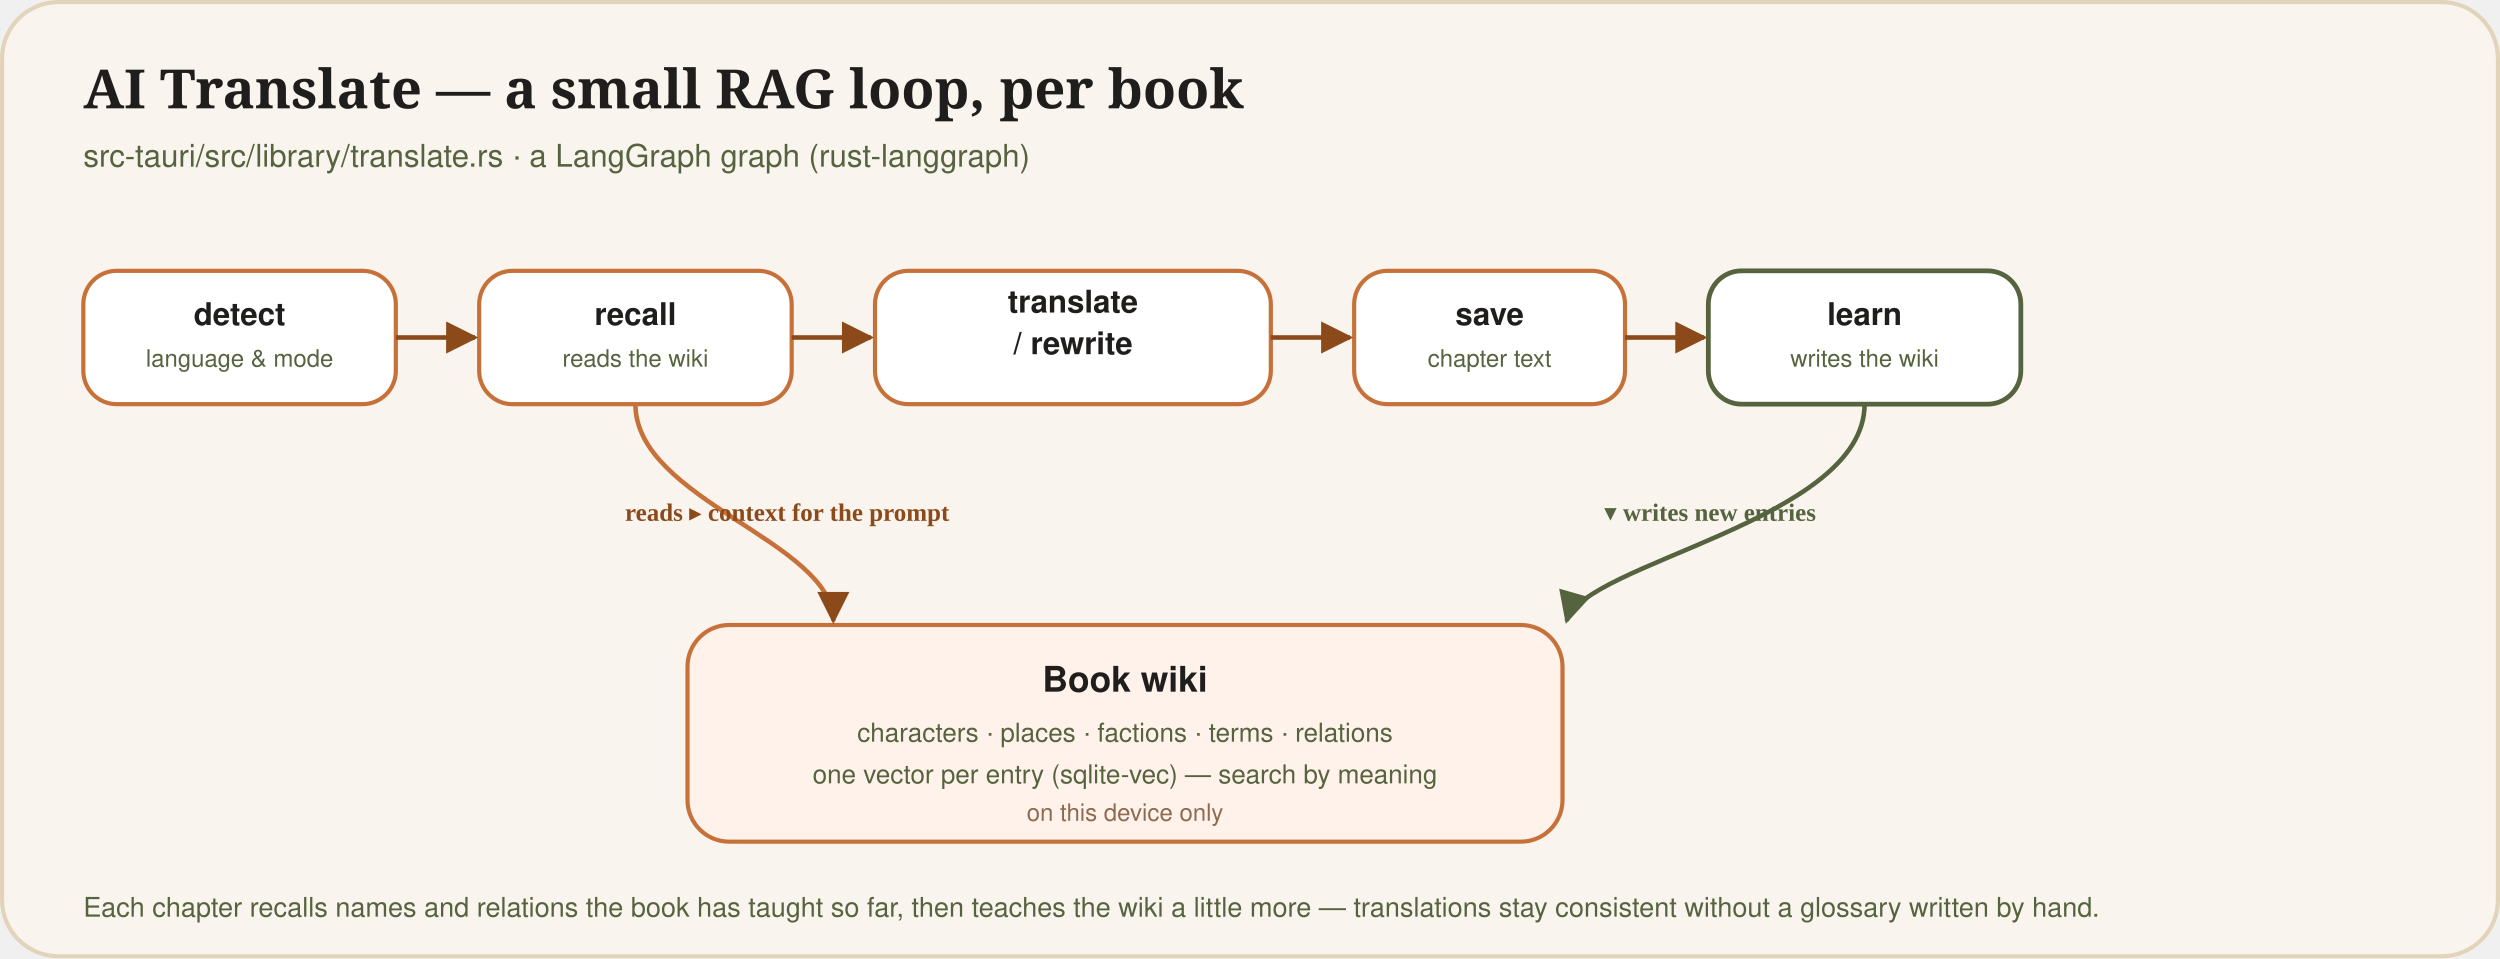
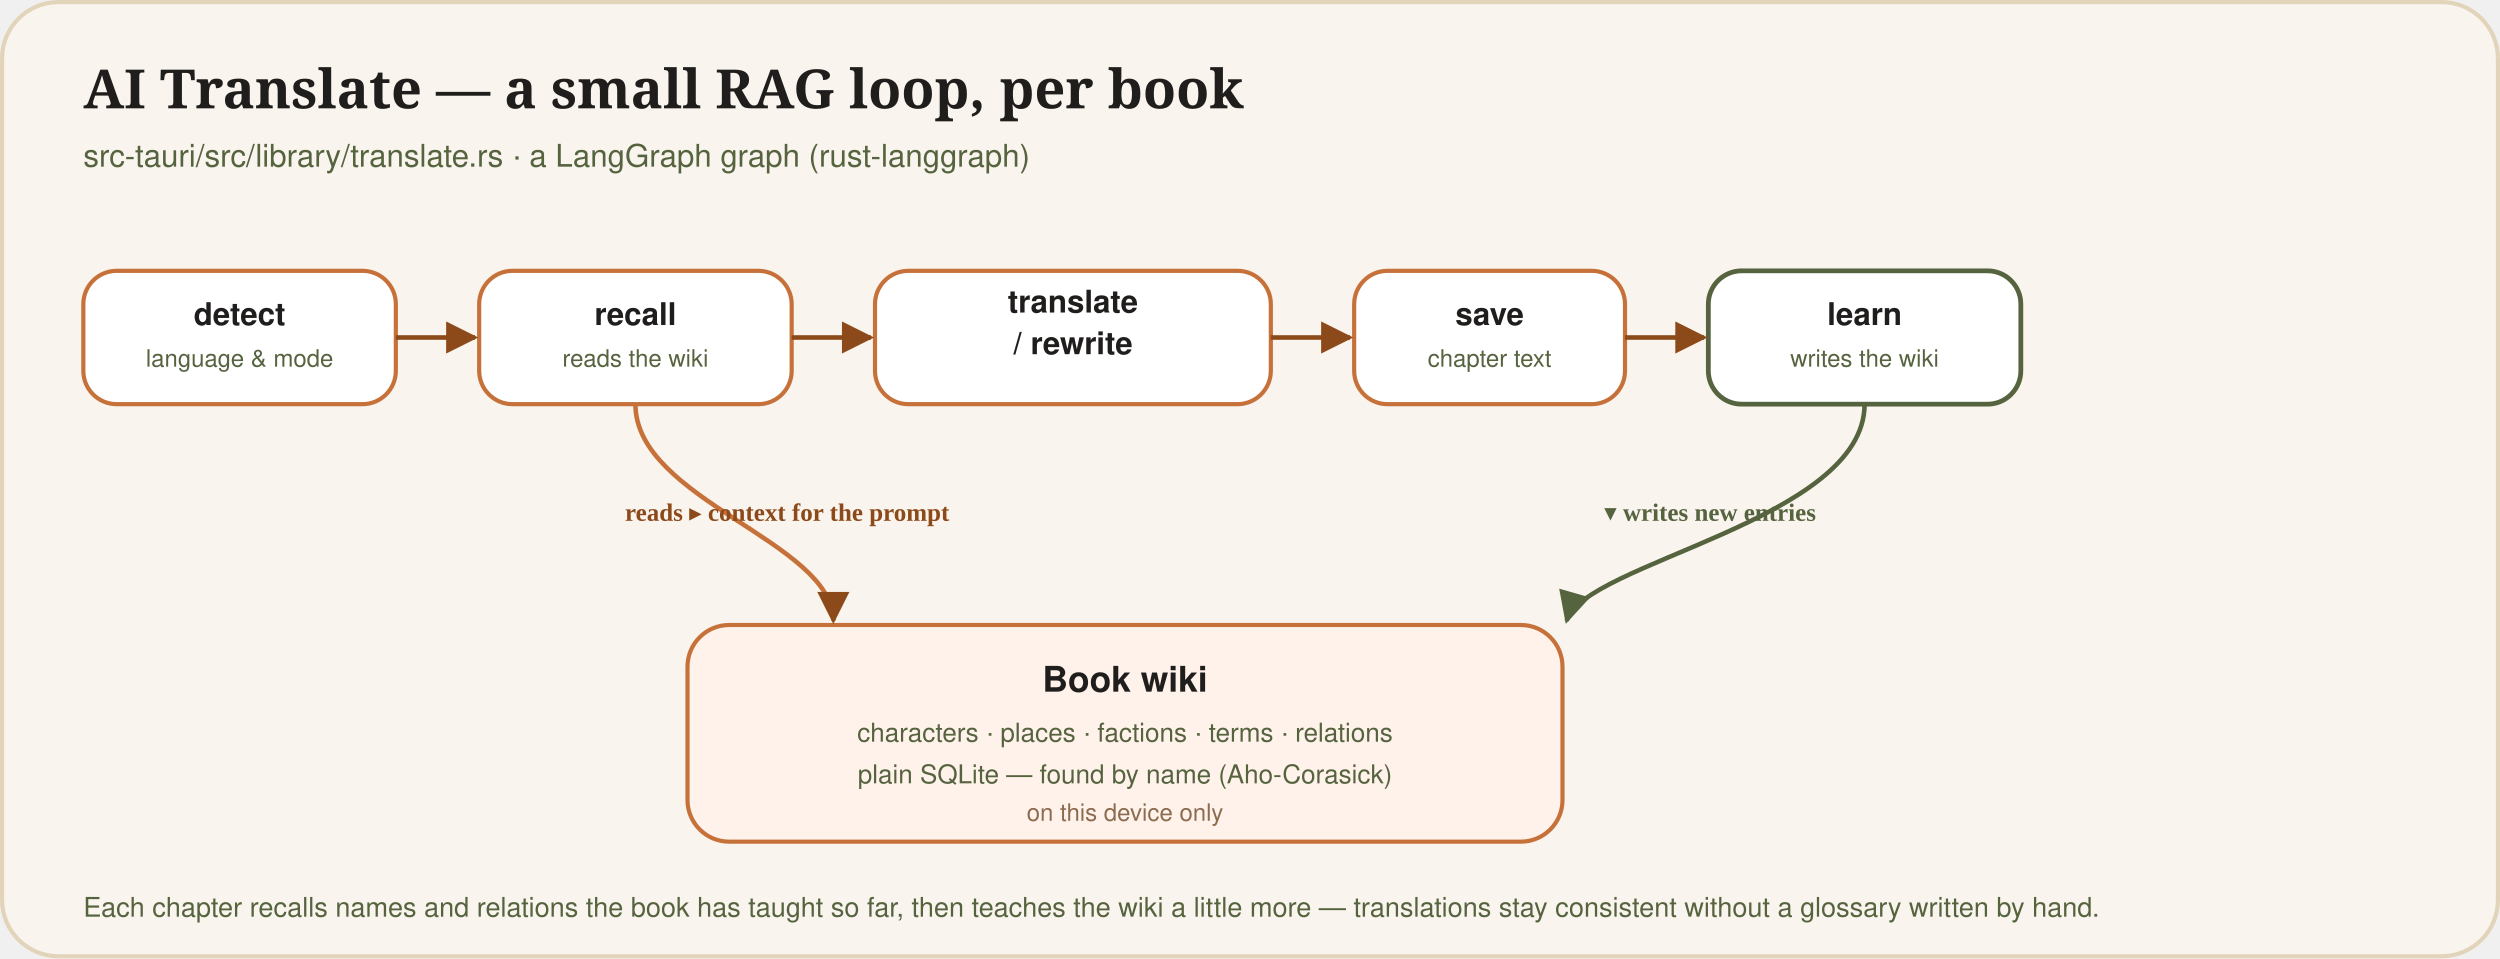
<svg xmlns="http://www.w3.org/2000/svg" viewBox="0 0 1200 460" width="1200" height="460" role="img" aria-labelledby="t2 d2">
  <defs>
    <marker id="arrow" viewBox="0 0 10 10" refX="9" refY="5" markerWidth="7" markerHeight="7" orient="auto-start-reverse">
      <path d="M0 0 L10 5 L0 10 Z" fill="#8c491a" />
    </marker>
    <marker id="arrow2" viewBox="0 0 10 10" refX="9" refY="5" markerWidth="7" markerHeight="7" orient="auto-start-reverse">
      <path d="M0 0 L10 5 L0 10 Z" fill="#56633f" />
    </marker>
  </defs>
  <rect width="1200" height="460" rx="28" fill="#f9f4ed" />
  <rect x="1" y="1" width="1198" height="458" rx="27" fill="none" stroke="#e1d4ba" stroke-width="2" />
  <text x="40" y="52" font-family="Georgia, 'Noto Serif', serif" font-size="26" font-weight="700" fill="#201e1d">AI Translate — a small RAG loop, per book</text>
  <text x="40" y="80" font-family="-apple-system, Segoe UI, Helvetica, Arial, sans-serif" font-size="15" fill="#56633f">src-tauri/src/library/translate.rs · a LangGraph graph (rust-langgraph)</text>
  <g font-family="-apple-system, Segoe UI, Helvetica, Arial, sans-serif" font-size="15" font-weight="700" fill="#201e1d">
    <rect x="40" y="130" width="150" height="64" rx="16" fill="#ffffff" stroke="#c67139" stroke-width="2" />
    <text x="115" y="156" text-anchor="middle">detect</text>
    <text x="115" y="176" text-anchor="middle" font-size="11.5" font-weight="400" fill="#56633f">language &amp; mode</text>
    <rect x="230" y="130" width="150" height="64" rx="16" fill="#ffffff" stroke="#c67139" stroke-width="2" />
    <text x="305" y="156" text-anchor="middle">recall</text>
    <text x="305" y="176" text-anchor="middle" font-size="11.5" font-weight="400" fill="#56633f">reads the wiki</text>
    <rect x="420" y="130" width="190" height="64" rx="16" fill="#ffffff" stroke="#c67139" stroke-width="2" />
    <text x="515" y="150" text-anchor="middle">translate</text>
    <text x="515" y="170" text-anchor="middle">/ rewrite</text>
    <rect x="650" y="130" width="130" height="64" rx="16" fill="#ffffff" stroke="#c67139" stroke-width="2" />
    <text x="715" y="156" text-anchor="middle">save</text>
    <text x="715" y="176" text-anchor="middle" font-size="11.5" font-weight="400" fill="#56633f">chapter text</text>
    <rect x="820" y="130" width="150" height="64" rx="16" fill="#ffffff" stroke="#56633f" stroke-width="2.3" />
    <text x="895" y="156" text-anchor="middle">learn</text>
    <text x="895" y="176" text-anchor="middle" font-size="11.5" font-weight="400" fill="#56633f">writes the wiki</text>
  </g>
  <g stroke="#8c491a" stroke-width="2.2" fill="none" marker-end="url(#arrow)">
    <path d="M190 162 L228 162" />
    <path d="M380 162 L418 162" />
    <path d="M610 162 L648 162" />
    <path d="M780 162 L818 162" />
  </g>
  <g font-family="-apple-system, Segoe UI, Helvetica, Arial, sans-serif" fill="#201e1d">
    <rect x="330" y="300" width="420" height="104" rx="20" fill="#fff2eb" stroke="#c67139" stroke-width="2" />
    <text x="540" y="332" text-anchor="middle" font-size="17" font-weight="700">Book wiki</text>
    <text x="540" y="356" text-anchor="middle" font-size="12.5" fill="#56633f">characters · places · factions · terms · relations</text>
-     <text x="540" y="376" text-anchor="middle" font-size="12.5" fill="#56633f">one vector per entry (sqlite-vec) — search by meaning</text>
+     <text x="540" y="376" text-anchor="middle" font-size="12.5" fill="#56633f">plain SQLite — found by name (Aho-Corasick)</text>
    <text x="540" y="394" text-anchor="middle" font-size="11.5" fill="#8c6b4f">on this device only</text>
  </g>
  <path d="M305 194 C 305 240, 400 260, 400 298" stroke="#c67139" stroke-width="2.2" fill="none" marker-end="url(#arrow)" />
  <text x="300" y="250" font-size="12" fill="#8c491a" font-weight="700">reads ▸ context for the prompt</text>
  <path d="M895 194 C 895 250, 760 270, 752 298" stroke="#56633f" stroke-width="2.2" fill="none" marker-end="url(#arrow2)" />
  <text x="770" y="250" font-size="12" fill="#56633f" font-weight="700">▾ writes new entries</text>
  <text x="40" y="440" font-family="-apple-system, Segoe UI, Helvetica, Arial, sans-serif" font-size="13" fill="#56633f">Each chapter recalls names and relations the book has taught so far, then teaches the wiki a little more — translations stay consistent without a glossary written by hand.</text>
</svg>
